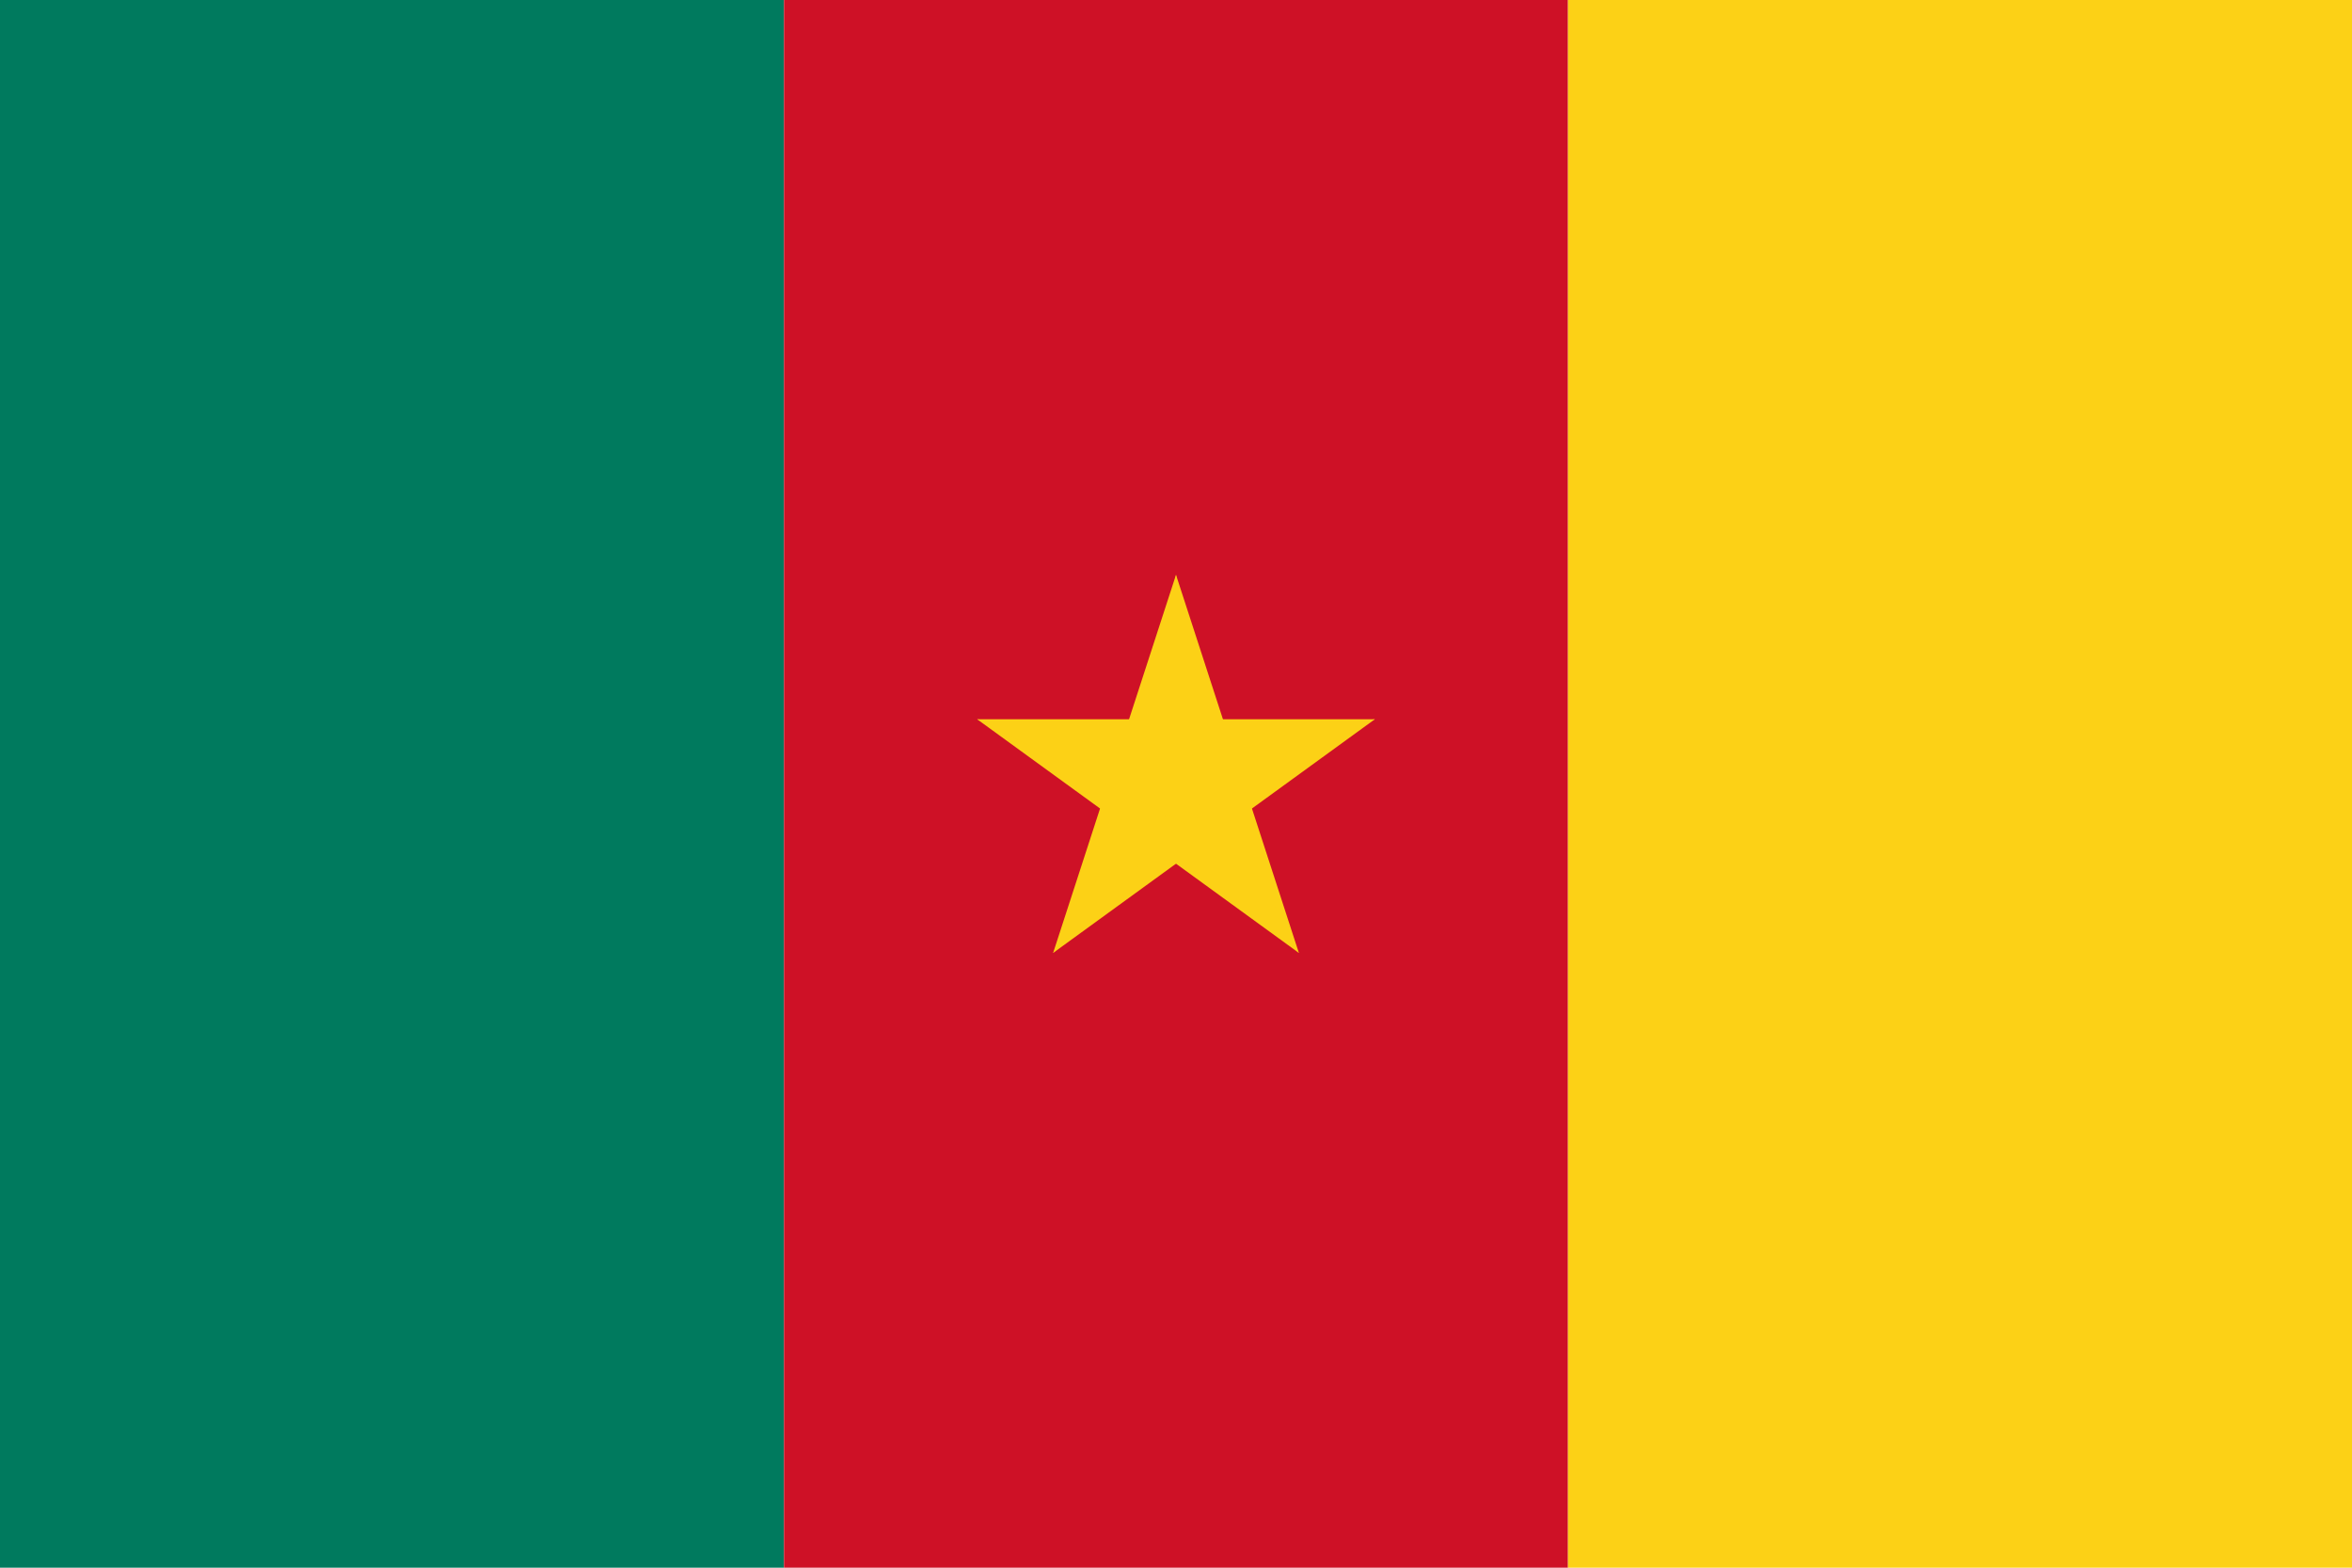
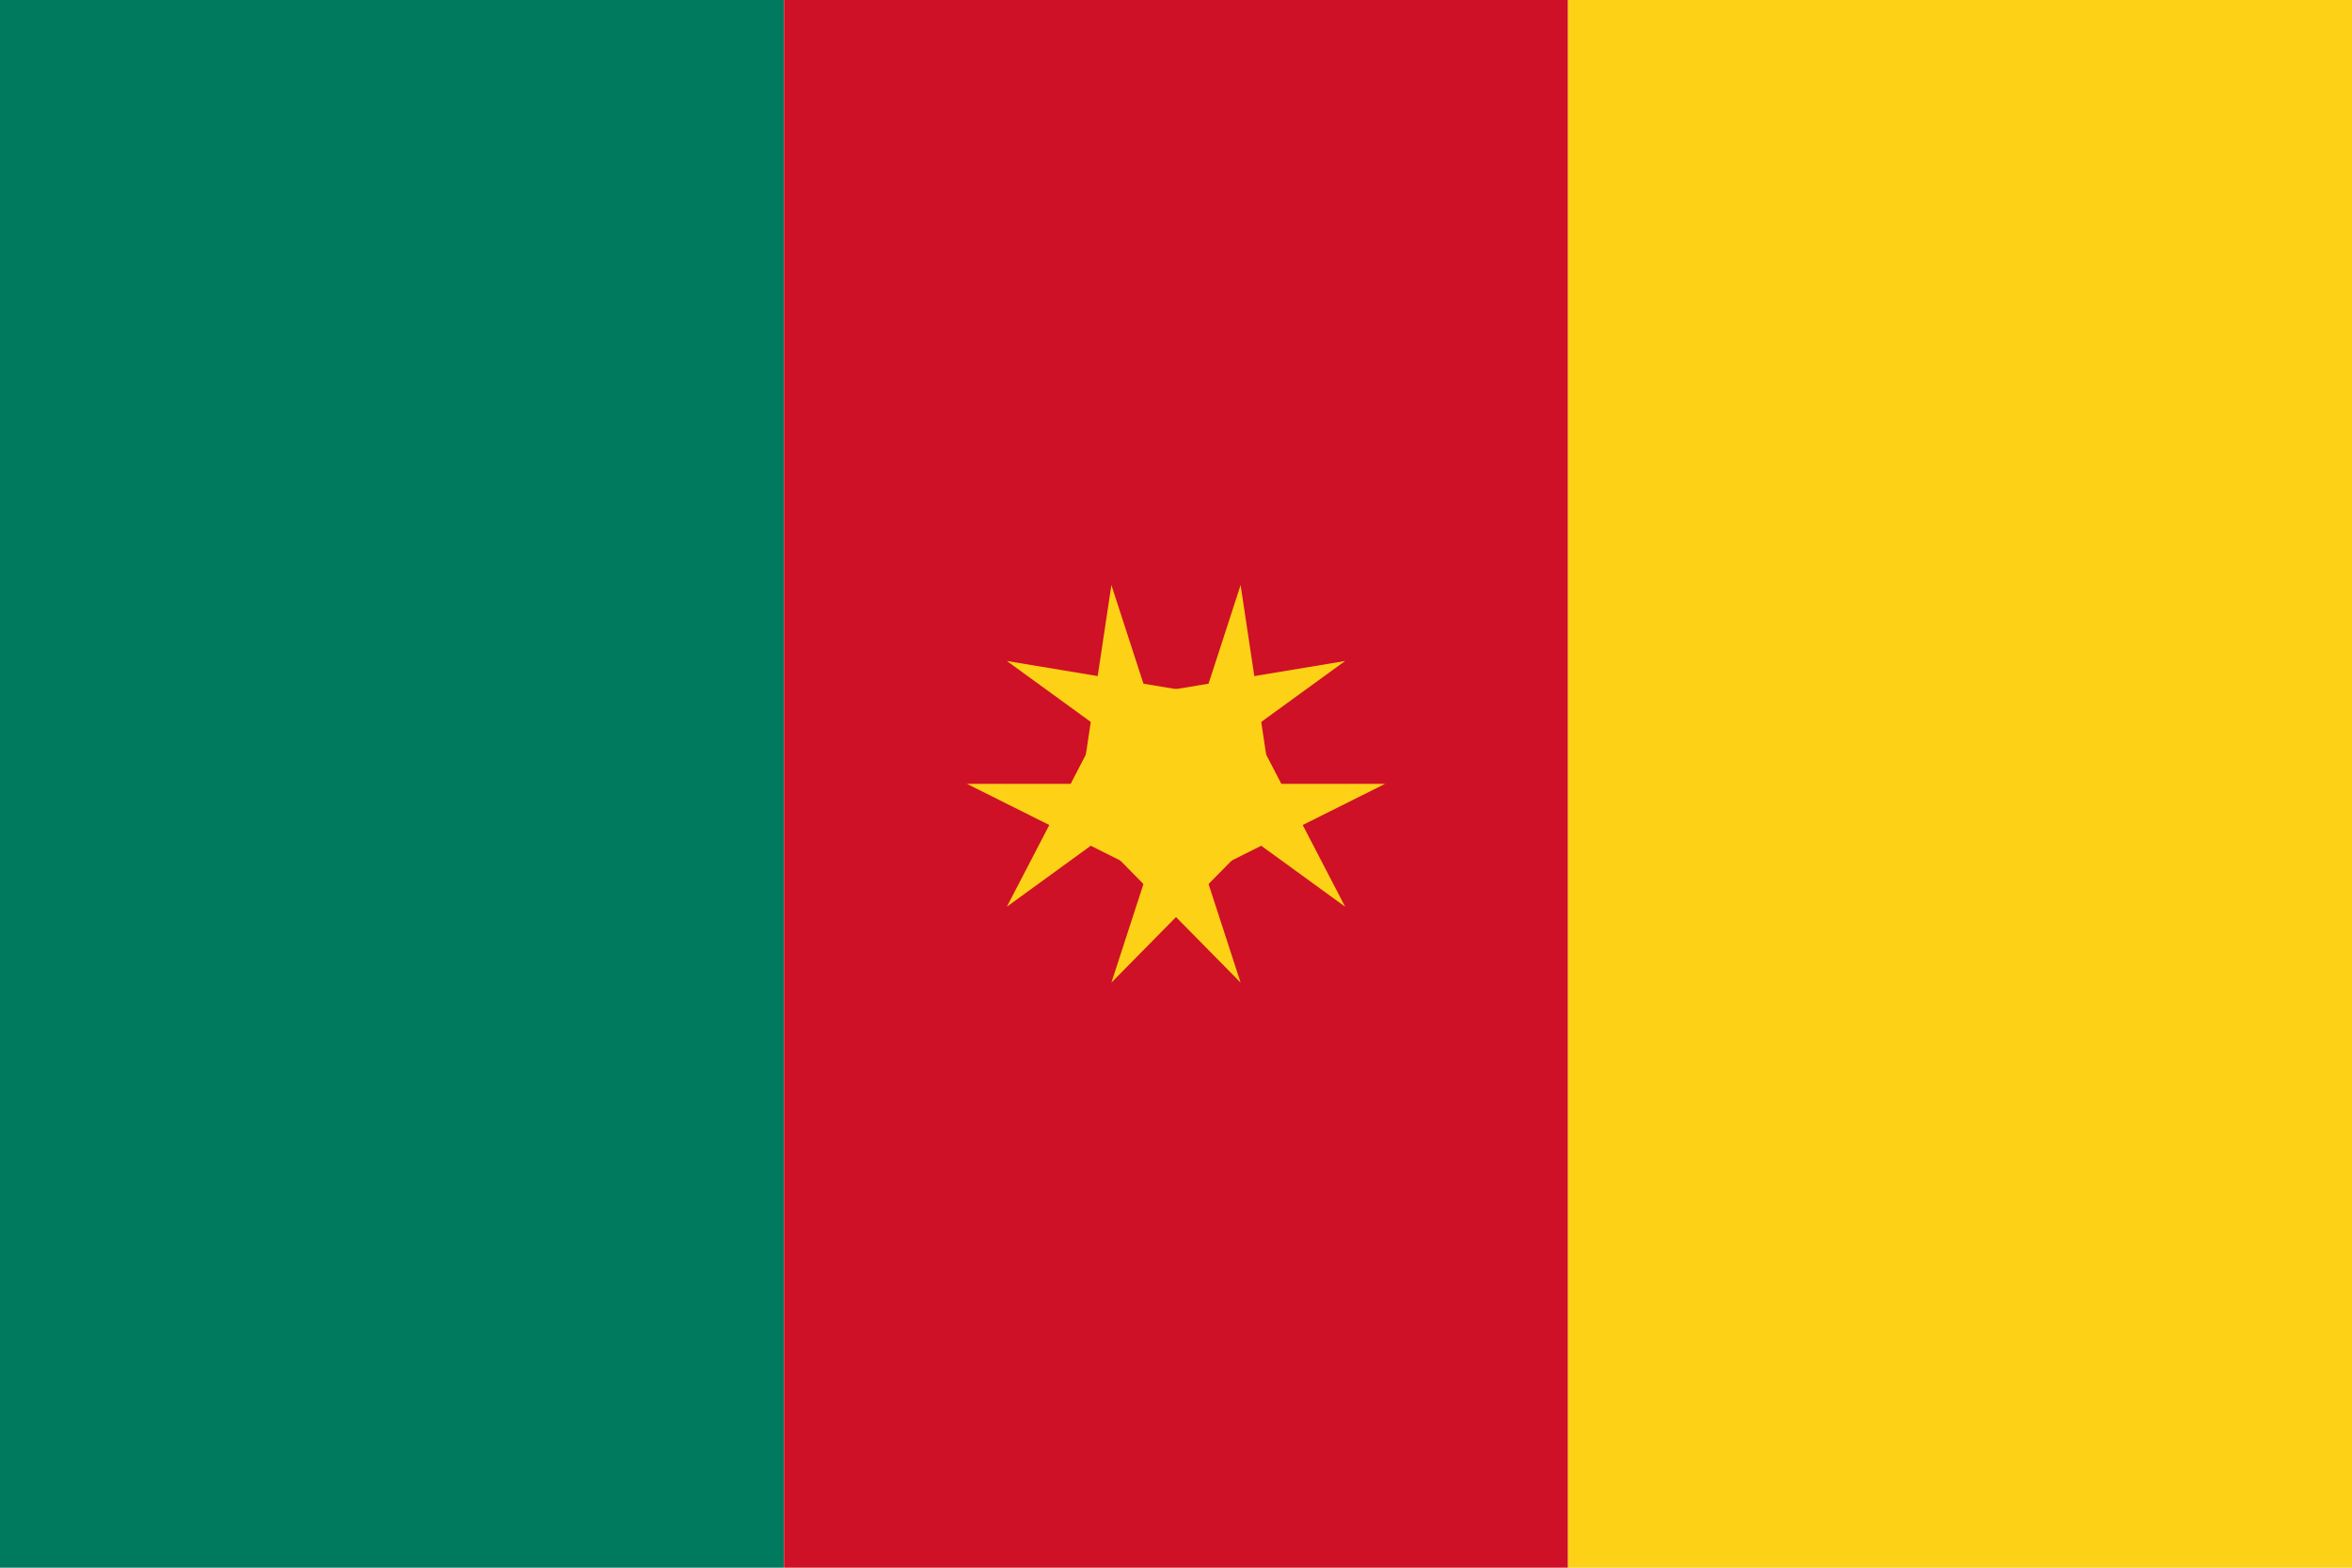
- <svg xmlns="http://www.w3.org/2000/svg" xmlns:xlink="http://www.w3.org/1999/xlink" version="1.0" width="600" height="400" viewBox="0 0 90 60">
-   <rect width="30" height="60" fill="#007a5e" />
-   <rect x="30" width="30" height="60" fill="#ce1126" />
-   <rect x="60" width="30" height="60" fill="#fcd116" />
-   <g transform="translate(45,30)" fill="#fcd116">
-     <g id="c">
-       <path id="t" d="M 0,-8 v 8 h 4 z" transform="rotate(18 0,-8)" />
-       <use xlink:href="#t" transform="scale(-1,1)" />
+ <svg xmlns="http://www.w3.org/2000/svg" xmlns:xlink="http://www.w3.org/1999/xlink" version="1" width="600" height="400" viewBox="0 0 90 60">
+   <path fill="#007a5e" d="M0 0h30v60h-30z" />
+   <path fill="#ce1126" d="M30 0h30v60h-30z" />
+   <path fill="#fcd116" d="M60 0h30v60h-30z" />
+   <g transform="translate(45 30)" fill="#fcd116">
+     <g id="b">
+       <path id="a" d="M2.472-7.608l-2.472 7.608 3.804 1.236z" />
+       <use xlink:href="#a" transform="scale(-1 1)" />
    </g>
-     <use xlink:href="#c" transform="rotate(72)" />
-     <use xlink:href="#c" transform="rotate(144)" />
-     <use xlink:href="#c" transform="rotate(216)" />
-     <use xlink:href="#c" transform="rotate(288)" />
+     <use xlink:href="#b" transform="rotate(72)" />
+     <use xlink:href="#b" transform="rotate(144)" />
+     <use xlink:href="#b" transform="rotate(216)" />
+     <use xlink:href="#b" transform="rotate(288)" />
  </g>
</svg>
